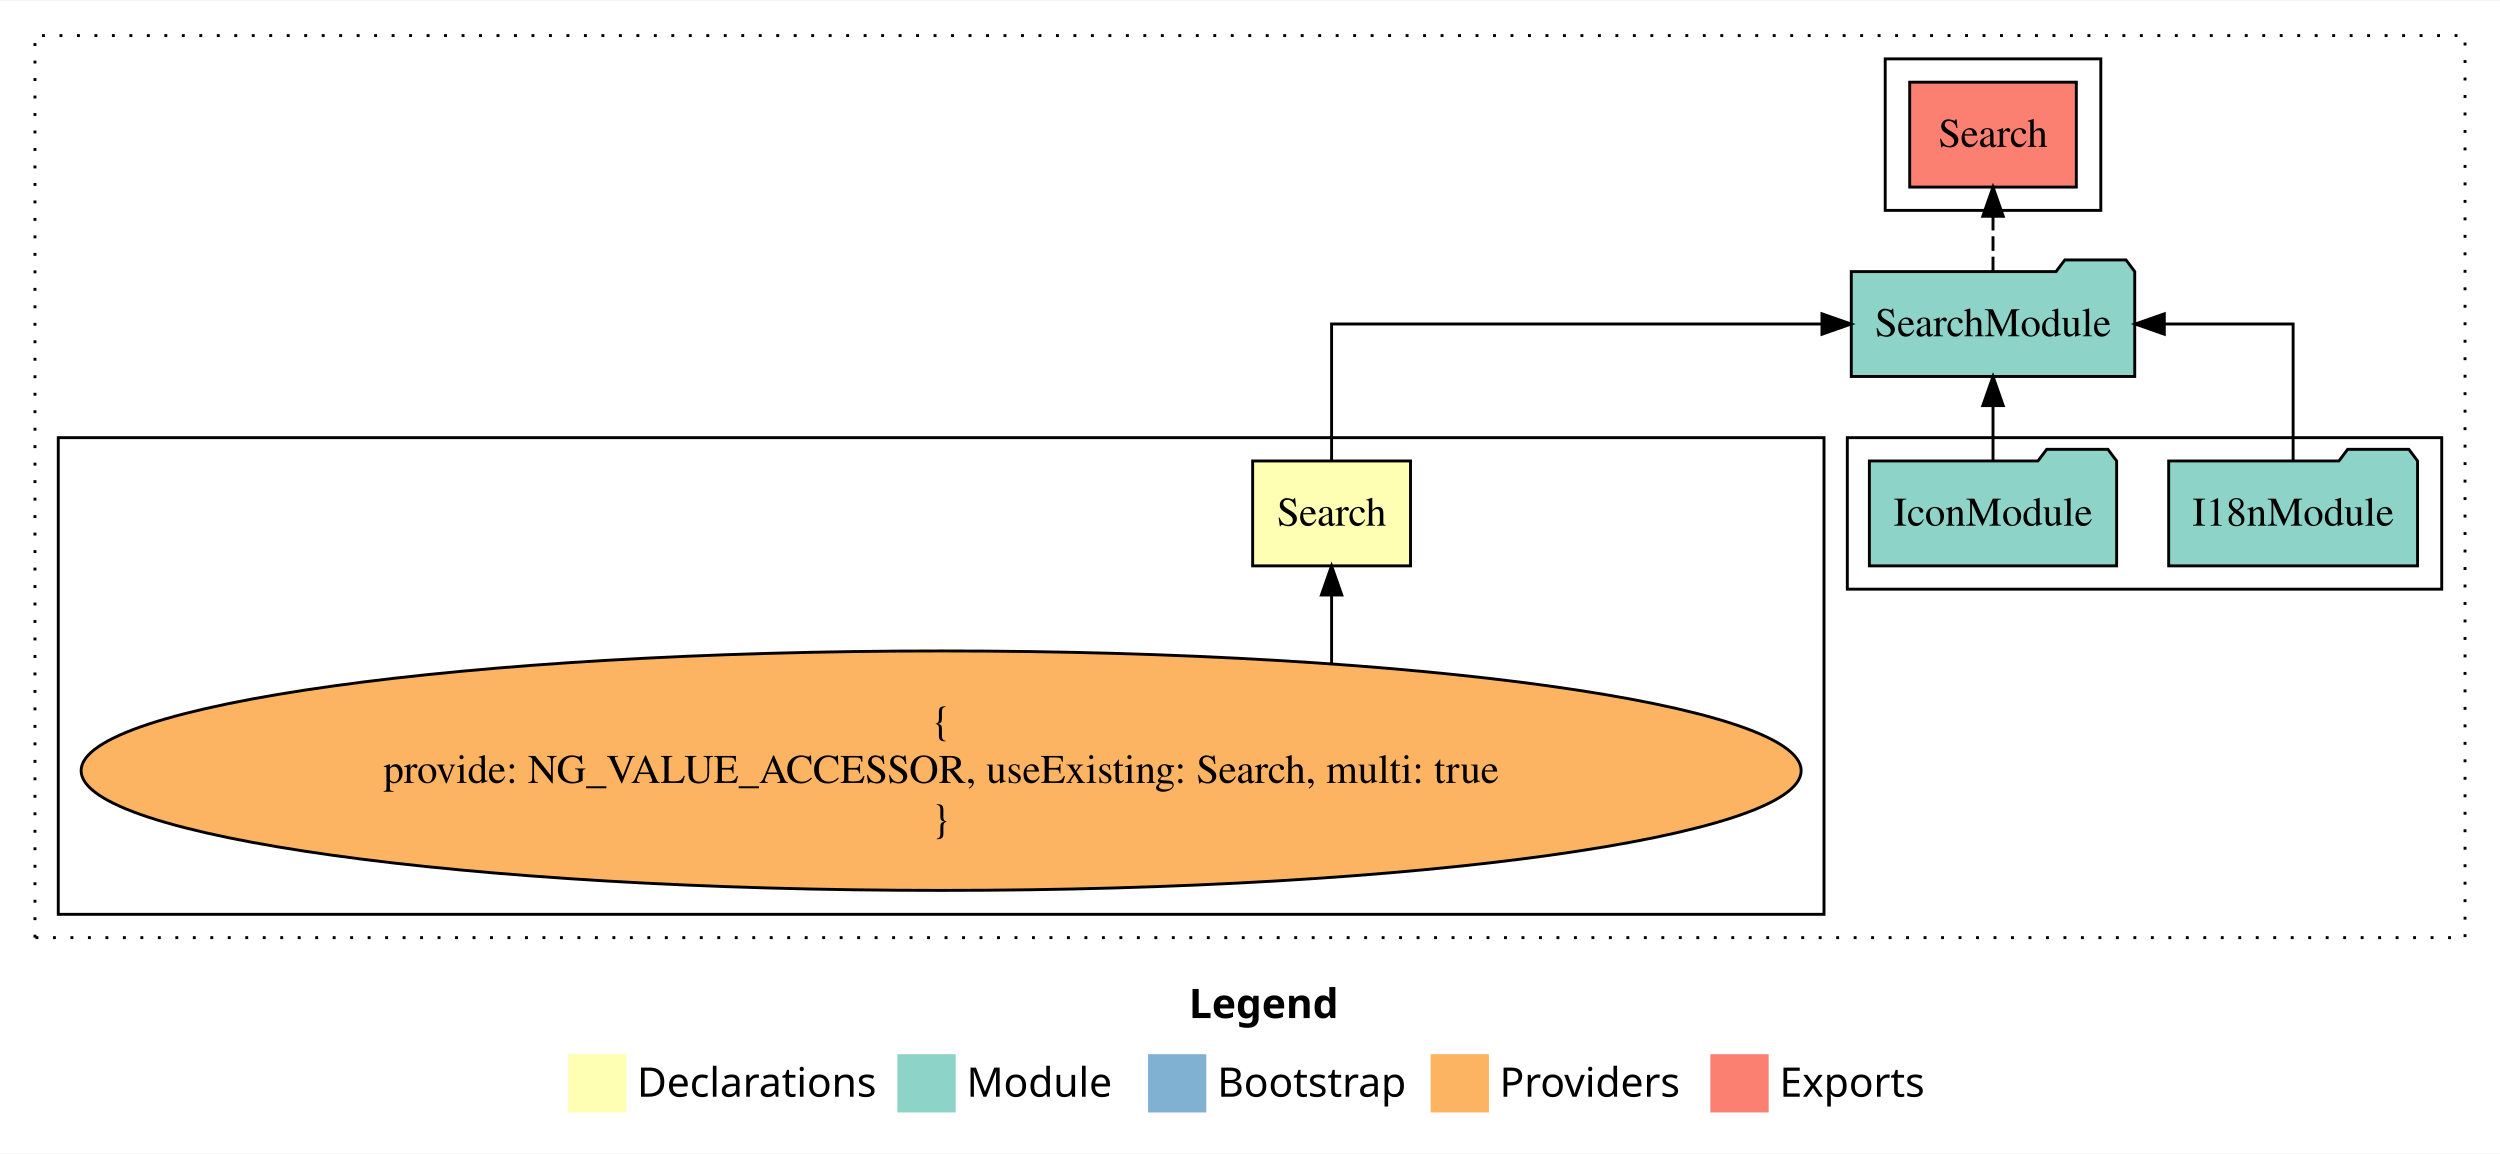
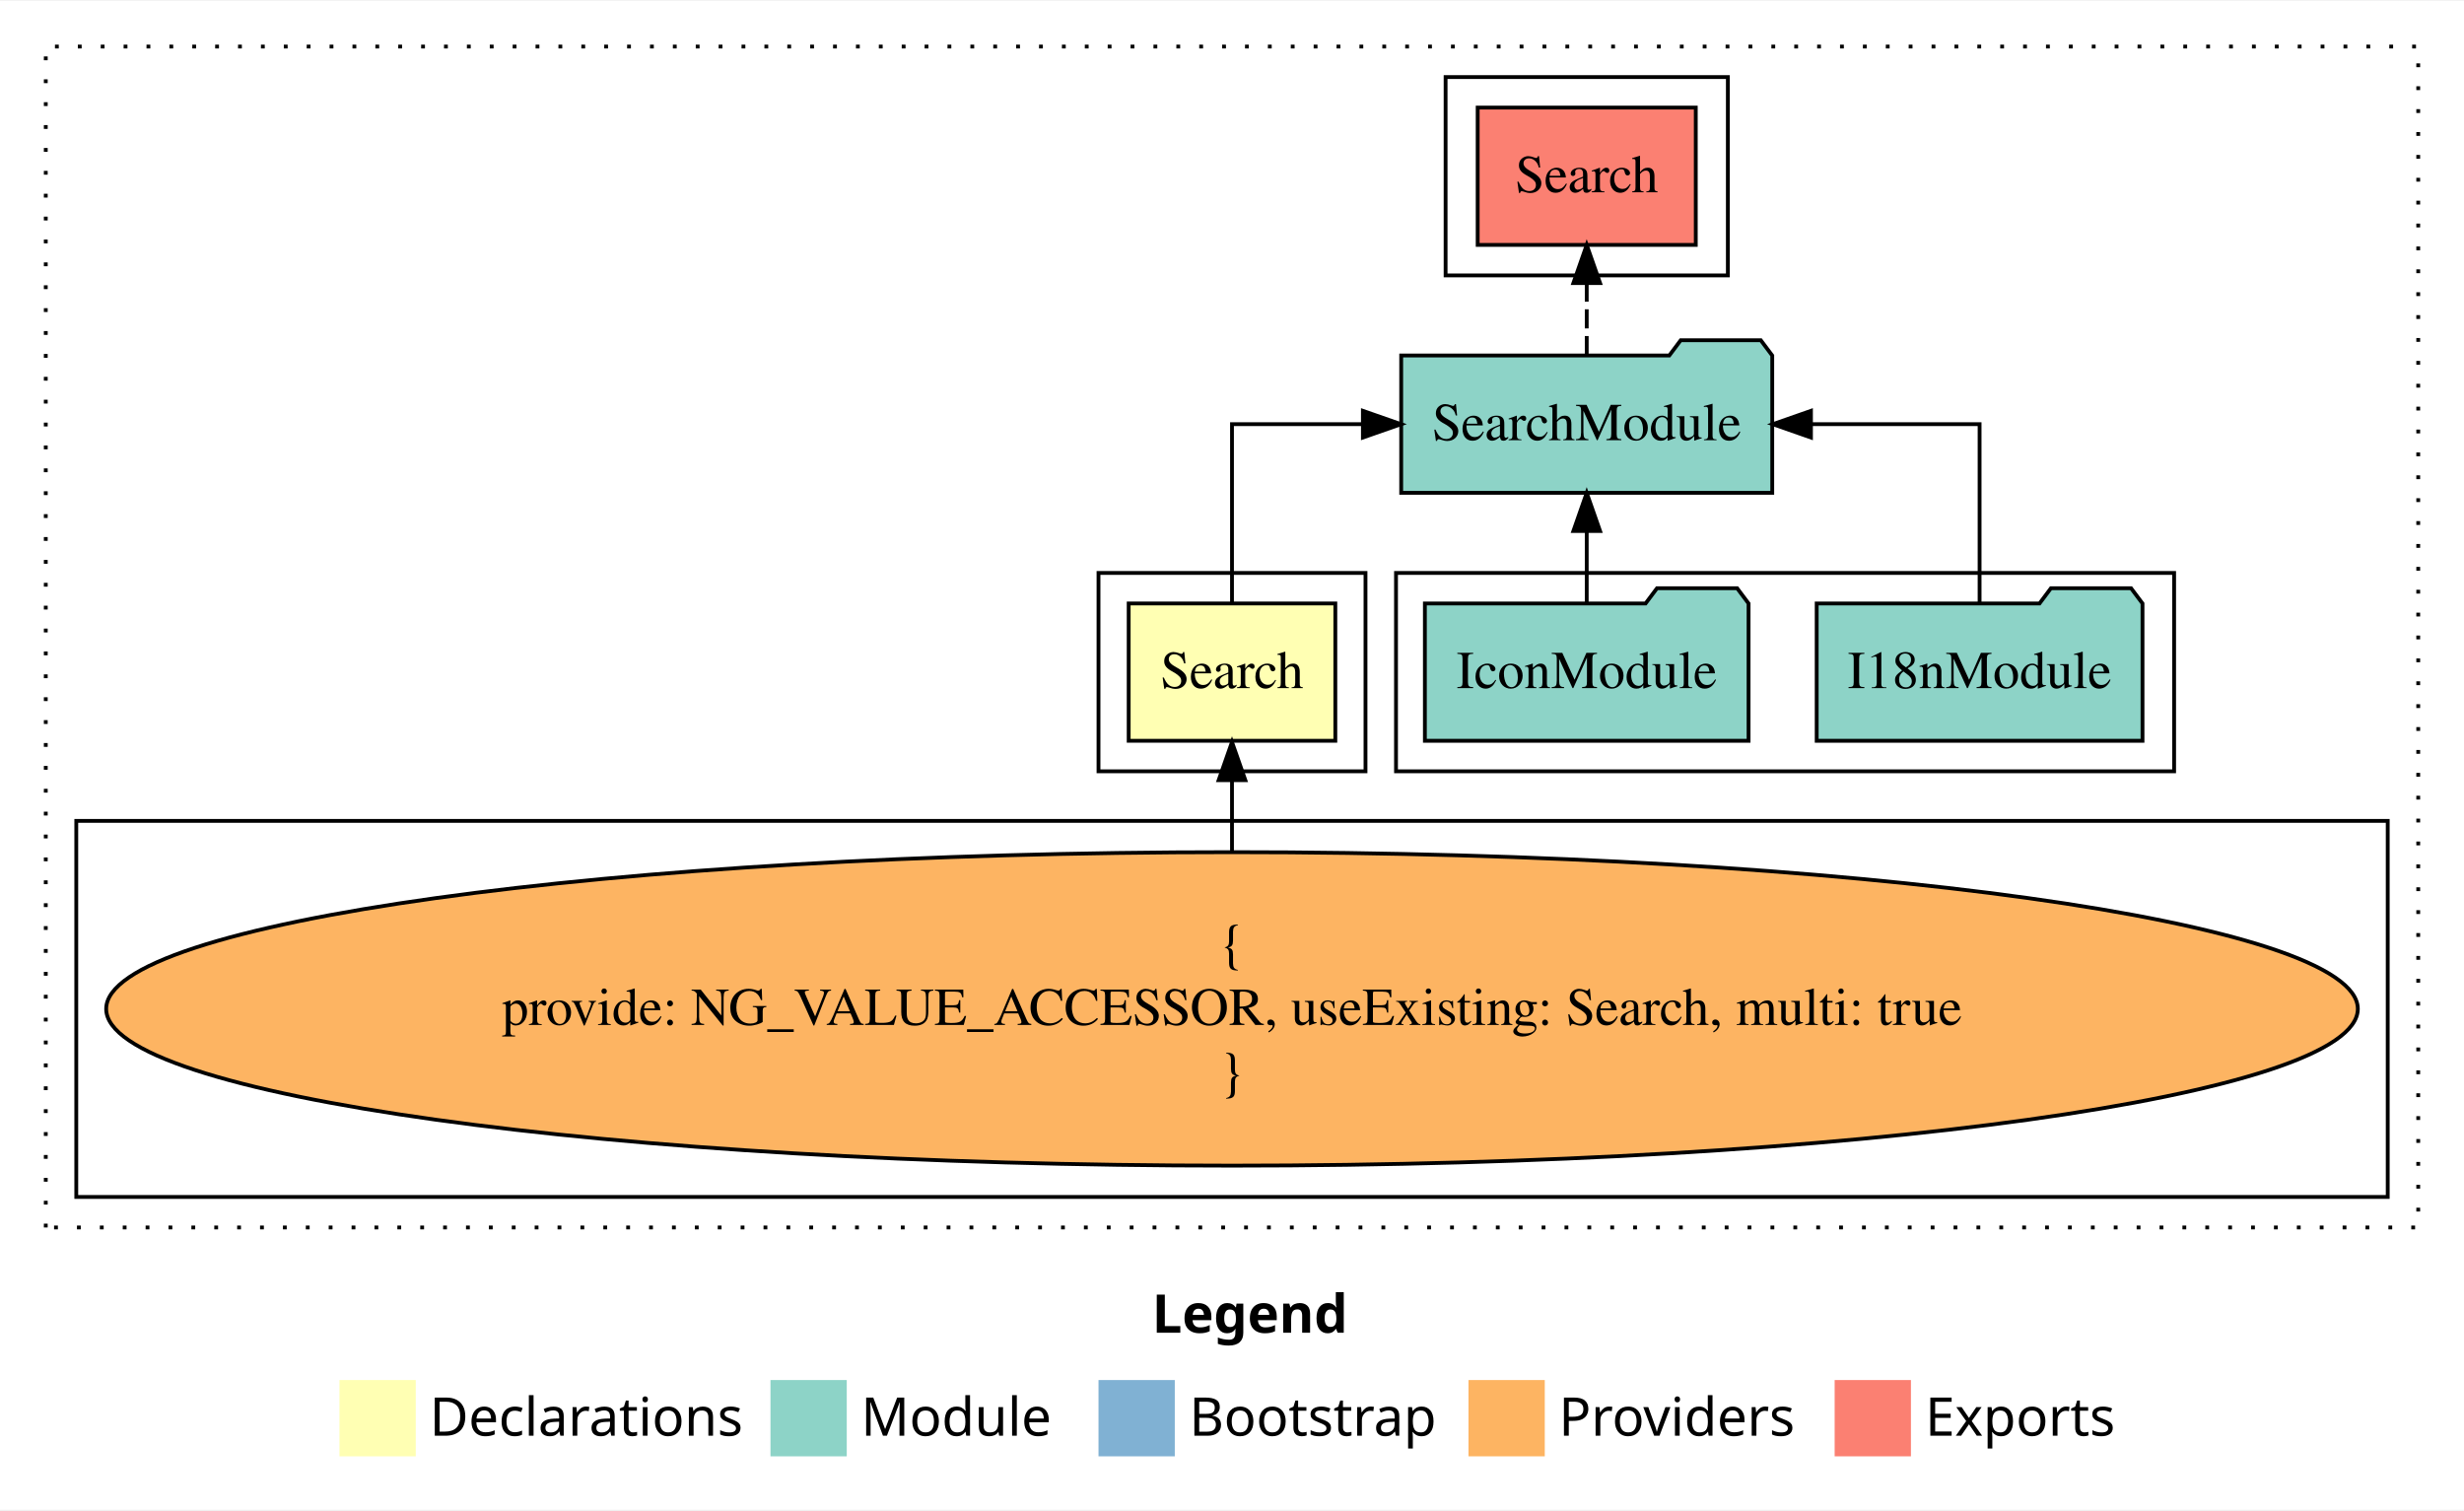
- <svg xmlns="http://www.w3.org/2000/svg" width="858pt" height="396pt" viewBox="0.00 0.00 858.00 395.59">
+ <svg xmlns="http://www.w3.org/2000/svg" width="646pt" height="396pt" viewBox="0.00 0.00 646.00 395.59">
  <g id="graph0" class="graph" transform="scale(1 1) rotate(0) translate(4 391.59)">
-     <polygon fill="white" stroke="transparent" points="-4,4 -4,-391.59 854,-391.59 854,4 -4,4" />
-     <text text-anchor="start" x="404.01" y="-42.4" font-family="Times-12" font-weight="bold" font-size="14.00">Legend</text>
-     <polygon fill="#ffffb3" stroke="transparent" points="191,-10 191,-30 211,-30 211,-10 191,-10" />
-     <text text-anchor="start" x="214.63" y="-15.4" font-family="Times-12" font-size="14.00">  Declarations</text>
-     <polygon fill="#8dd3c7" stroke="transparent" points="304,-10 304,-30 324,-30 324,-10 304,-10" />
-     <text text-anchor="start" x="327.73" y="-15.4" font-family="Times-12" font-size="14.00">  Module</text>
-     <polygon fill="#80b1d3" stroke="transparent" points="390,-10 390,-30 410,-30 410,-10 390,-10" />
-     <text text-anchor="start" x="413.78" y="-15.4" font-family="Times-12" font-size="14.00">  Bootstrap</text>
-     <polygon fill="#fdb462" stroke="transparent" points="487,-10 487,-30 507,-30 507,-10 487,-10" />
-     <text text-anchor="start" x="510.67" y="-15.4" font-family="Times-12" font-size="14.00">  Providers</text>
-     <polygon fill="#fb8072" stroke="transparent" points="583,-10 583,-30 603,-30 603,-10 583,-10" />
-     <text text-anchor="start" x="606.73" y="-15.4" font-family="Times-12" font-size="14.00">  Exports</text>
+     <polygon fill="white" stroke="transparent" points="-4,4 -4,-391.59 642,-391.59 642,4 -4,4" />
+     <text text-anchor="start" x="298.01" y="-42.4" font-family="Times-12" font-weight="bold" font-size="14.00">Legend</text>
+     <polygon fill="#ffffb3" stroke="transparent" points="85,-10 85,-30 105,-30 105,-10 85,-10" />
+     <text text-anchor="start" x="108.63" y="-15.4" font-family="Times-12" font-size="14.00">  Declarations</text>
+     <polygon fill="#8dd3c7" stroke="transparent" points="198,-10 198,-30 218,-30 218,-10 198,-10" />
+     <text text-anchor="start" x="221.73" y="-15.4" font-family="Times-12" font-size="14.00">  Module</text>
+     <polygon fill="#80b1d3" stroke="transparent" points="284,-10 284,-30 304,-30 304,-10 284,-10" />
+     <text text-anchor="start" x="307.78" y="-15.4" font-family="Times-12" font-size="14.00">  Bootstrap</text>
+     <polygon fill="#fdb462" stroke="transparent" points="381,-10 381,-30 401,-30 401,-10 381,-10" />
+     <text text-anchor="start" x="404.67" y="-15.4" font-family="Times-12" font-size="14.00">  Providers</text>
+     <polygon fill="#fb8072" stroke="transparent" points="477,-10 477,-30 497,-30 497,-10 477,-10" />
+     <text text-anchor="start" x="500.73" y="-15.4" font-family="Times-12" font-size="14.00">  Exports</text>
    <g id="clust1" class="cluster">
-       <polygon fill="none" stroke="black" stroke-dasharray="1,5" points="8,-70 8,-379.59 842,-379.59 842,-70 8,-70" />
+       <polygon fill="none" stroke="black" stroke-dasharray="1,5" points="8,-70 8,-379.59 630,-379.59 630,-70 8,-70" />
    </g>
    <g id="clust4" class="cluster">
-       <polygon fill="none" stroke="black" points="630,-189.59 630,-241.59 834,-241.59 834,-189.59 630,-189.59" />
+       <polygon fill="none" stroke="black" points="362,-189.59 362,-241.59 566,-241.59 566,-189.59 362,-189.59" />
+     </g>
+     <g id="clust2" class="cluster">
+       <polygon fill="none" stroke="black" points="284,-189.59 284,-241.59 354,-241.59 354,-189.59 284,-189.59" />
+     </g>
+     <g id="clust3" class="cluster">
+       <polygon fill="none" stroke="black" points="16,-78 16,-176.59 622,-176.59 622,-78 16,-78" />
    </g>
    <g id="clust5" class="cluster">
-       <polygon fill="none" stroke="black" points="643,-319.59 643,-371.59 717,-371.59 717,-319.59 643,-319.59" />
-     </g>
-     <g id="clust3" class="cluster">
-       <polygon fill="none" stroke="black" points="16,-78 16,-241.59 622,-241.59 622,-78 16,-78" />
+       <polygon fill="none" stroke="black" points="375,-319.59 375,-371.59 449,-371.59 449,-319.59 375,-319.59" />
    </g>
    <g id="node1" class="node">
-       <polygon fill="#ffffb3" stroke="black" points="480.09,-233.59 425.91,-233.59 425.91,-197.59 480.09,-197.59 480.09,-233.59" />
-       <text text-anchor="middle" x="453" y="-211.39" font-family="Times,serif" font-size="14.00">Search</text>
+       <polygon fill="#ffffb3" stroke="black" points="346.09,-233.59 291.91,-233.59 291.91,-197.59 346.09,-197.59 346.09,-233.59" />
+       <text text-anchor="middle" x="319" y="-211.39" font-family="Times,serif" font-size="14.00">Search</text>
    </g>
    <g id="node2" class="node">
-       <polygon fill="#8dd3c7" stroke="black" points="728.64,-298.59 725.64,-302.59 704.64,-302.59 701.64,-298.59 631.36,-298.59 631.36,-262.59 728.64,-262.59 728.64,-298.59" />
-       <text text-anchor="middle" x="680" y="-276.39" font-family="Times,serif" font-size="14.00">SearchModule</text>
+       <polygon fill="#8dd3c7" stroke="black" points="460.64,-298.59 457.64,-302.59 436.64,-302.59 433.64,-298.59 363.36,-298.59 363.36,-262.59 460.64,-262.59 460.64,-298.59" />
+       <text text-anchor="middle" x="412" y="-276.39" font-family="Times,serif" font-size="14.00">SearchModule</text>
    </g>
    <g id="edge1" class="edge">
-       <path fill="none" stroke="black" d="M453,-233.7C453,-252.93 453,-280.59 453,-280.59 453,-280.59 621.3,-280.59 621.3,-280.59" />
-       <polygon fill="black" stroke="black" points="621.3,-284.09 631.3,-280.59 621.3,-277.09 621.3,-284.09" />
+       <path fill="none" stroke="black" d="M319,-233.7C319,-252.93 319,-280.59 319,-280.59 319,-280.59 353.32,-280.59 353.32,-280.59" />
+       <polygon fill="black" stroke="black" points="353.32,-284.09 363.32,-280.59 353.32,-277.09 353.32,-284.09" />
    </g>
    <g id="node6" class="node">
-       <polygon fill="#fb8072" stroke="black" points="708.59,-363.59 651.41,-363.59 651.41,-327.59 708.59,-327.59 708.59,-363.59" />
-       <text text-anchor="middle" x="680" y="-341.39" font-family="Times,serif" font-size="14.00">Search </text>
+       <polygon fill="#fb8072" stroke="black" points="440.59,-363.59 383.41,-363.59 383.41,-327.59 440.59,-327.59 440.59,-363.59" />
+       <text text-anchor="middle" x="412" y="-341.39" font-family="Times,serif" font-size="14.00">Search </text>
    </g>
    <g id="edge5" class="edge">
-       <path fill="none" stroke="black" stroke-dasharray="5,2" d="M680,-298.7C680,-298.7 680,-317.58 680,-317.58" />
-       <polygon fill="black" stroke="black" points="676.5,-317.58 680,-327.58 683.5,-317.58 676.5,-317.58" />
+       <path fill="none" stroke="black" stroke-dasharray="5,2" d="M412,-298.7C412,-298.7 412,-317.58 412,-317.58" />
+       <polygon fill="black" stroke="black" points="408.5,-317.58 412,-327.58 415.5,-317.58 408.5,-317.58" />
    </g>
    <g id="node3" class="node">
      <ellipse fill="#fdb462" stroke="black" cx="319" cy="-127.3" rx="295.16" ry="41.09" />
      <text text-anchor="middle" x="319" y="-139.9" font-family="Times,serif" font-size="14.00">{</text>
      <text text-anchor="middle" x="319" y="-123.1" font-family="Times,serif" font-size="14.00">    provide: NG_VALUE_ACCESSOR, useExisting: Search, multi: true</text>
      <text text-anchor="middle" x="319" y="-106.3" font-family="Times,serif" font-size="14.00">}</text>
    </g>
    <g id="edge2" class="edge">
-       <path fill="none" stroke="black" d="M453,-164.23C453,-164.23 453,-187.58 453,-187.58" />
-       <polygon fill="black" stroke="black" points="449.5,-187.58 453,-197.58 456.5,-187.58 449.5,-187.58" />
+       <path fill="none" stroke="black" d="M319,-168.6C319,-168.6 319,-187.26 319,-187.26" />
+       <polygon fill="black" stroke="black" points="315.5,-187.26 319,-197.26 322.5,-187.26 315.5,-187.26" />
    </g>
    <g id="node4" class="node">
-       <polygon fill="#8dd3c7" stroke="black" points="825.71,-233.59 822.71,-237.59 801.71,-237.59 798.71,-233.59 740.29,-233.59 740.29,-197.59 825.71,-197.59 825.71,-233.59" />
-       <text text-anchor="middle" x="783" y="-211.39" font-family="Times,serif" font-size="14.00">I18nModule</text>
+       <polygon fill="#8dd3c7" stroke="black" points="557.71,-233.59 554.71,-237.59 533.71,-237.59 530.71,-233.59 472.29,-233.59 472.29,-197.59 557.71,-197.59 557.71,-233.59" />
+       <text text-anchor="middle" x="515" y="-211.39" font-family="Times,serif" font-size="14.00">I18nModule</text>
    </g>
    <g id="edge3" class="edge">
-       <path fill="none" stroke="black" d="M783,-233.7C783,-252.93 783,-280.59 783,-280.59 783,-280.59 738.79,-280.59 738.79,-280.59" />
-       <polygon fill="black" stroke="black" points="738.79,-277.09 728.79,-280.59 738.79,-284.09 738.79,-277.09" />
+       <path fill="none" stroke="black" d="M515,-233.7C515,-252.93 515,-280.59 515,-280.59 515,-280.59 470.79,-280.59 470.79,-280.59" />
+       <polygon fill="black" stroke="black" points="470.79,-277.09 460.79,-280.59 470.79,-284.09 470.79,-277.09" />
    </g>
    <g id="node5" class="node">
-       <polygon fill="#8dd3c7" stroke="black" points="722.43,-233.59 719.43,-237.59 698.43,-237.59 695.43,-233.59 637.57,-233.59 637.57,-197.59 722.43,-197.59 722.43,-233.59" />
-       <text text-anchor="middle" x="680" y="-211.39" font-family="Times,serif" font-size="14.00">IconModule</text>
+       <polygon fill="#8dd3c7" stroke="black" points="454.43,-233.59 451.43,-237.59 430.43,-237.59 427.43,-233.59 369.57,-233.59 369.57,-197.59 454.43,-197.59 454.43,-233.59" />
+       <text text-anchor="middle" x="412" y="-211.39" font-family="Times,serif" font-size="14.00">IconModule</text>
    </g>
    <g id="edge4" class="edge">
-       <path fill="none" stroke="black" d="M680,-233.7C680,-233.7 680,-252.58 680,-252.58" />
-       <polygon fill="black" stroke="black" points="676.5,-252.58 680,-262.58 683.5,-252.58 676.5,-252.58" />
+       <path fill="none" stroke="black" d="M412,-233.7C412,-233.7 412,-252.58 412,-252.58" />
+       <polygon fill="black" stroke="black" points="408.5,-252.58 412,-262.58 415.5,-252.58 408.5,-252.58" />
    </g>
  </g>
</svg>
